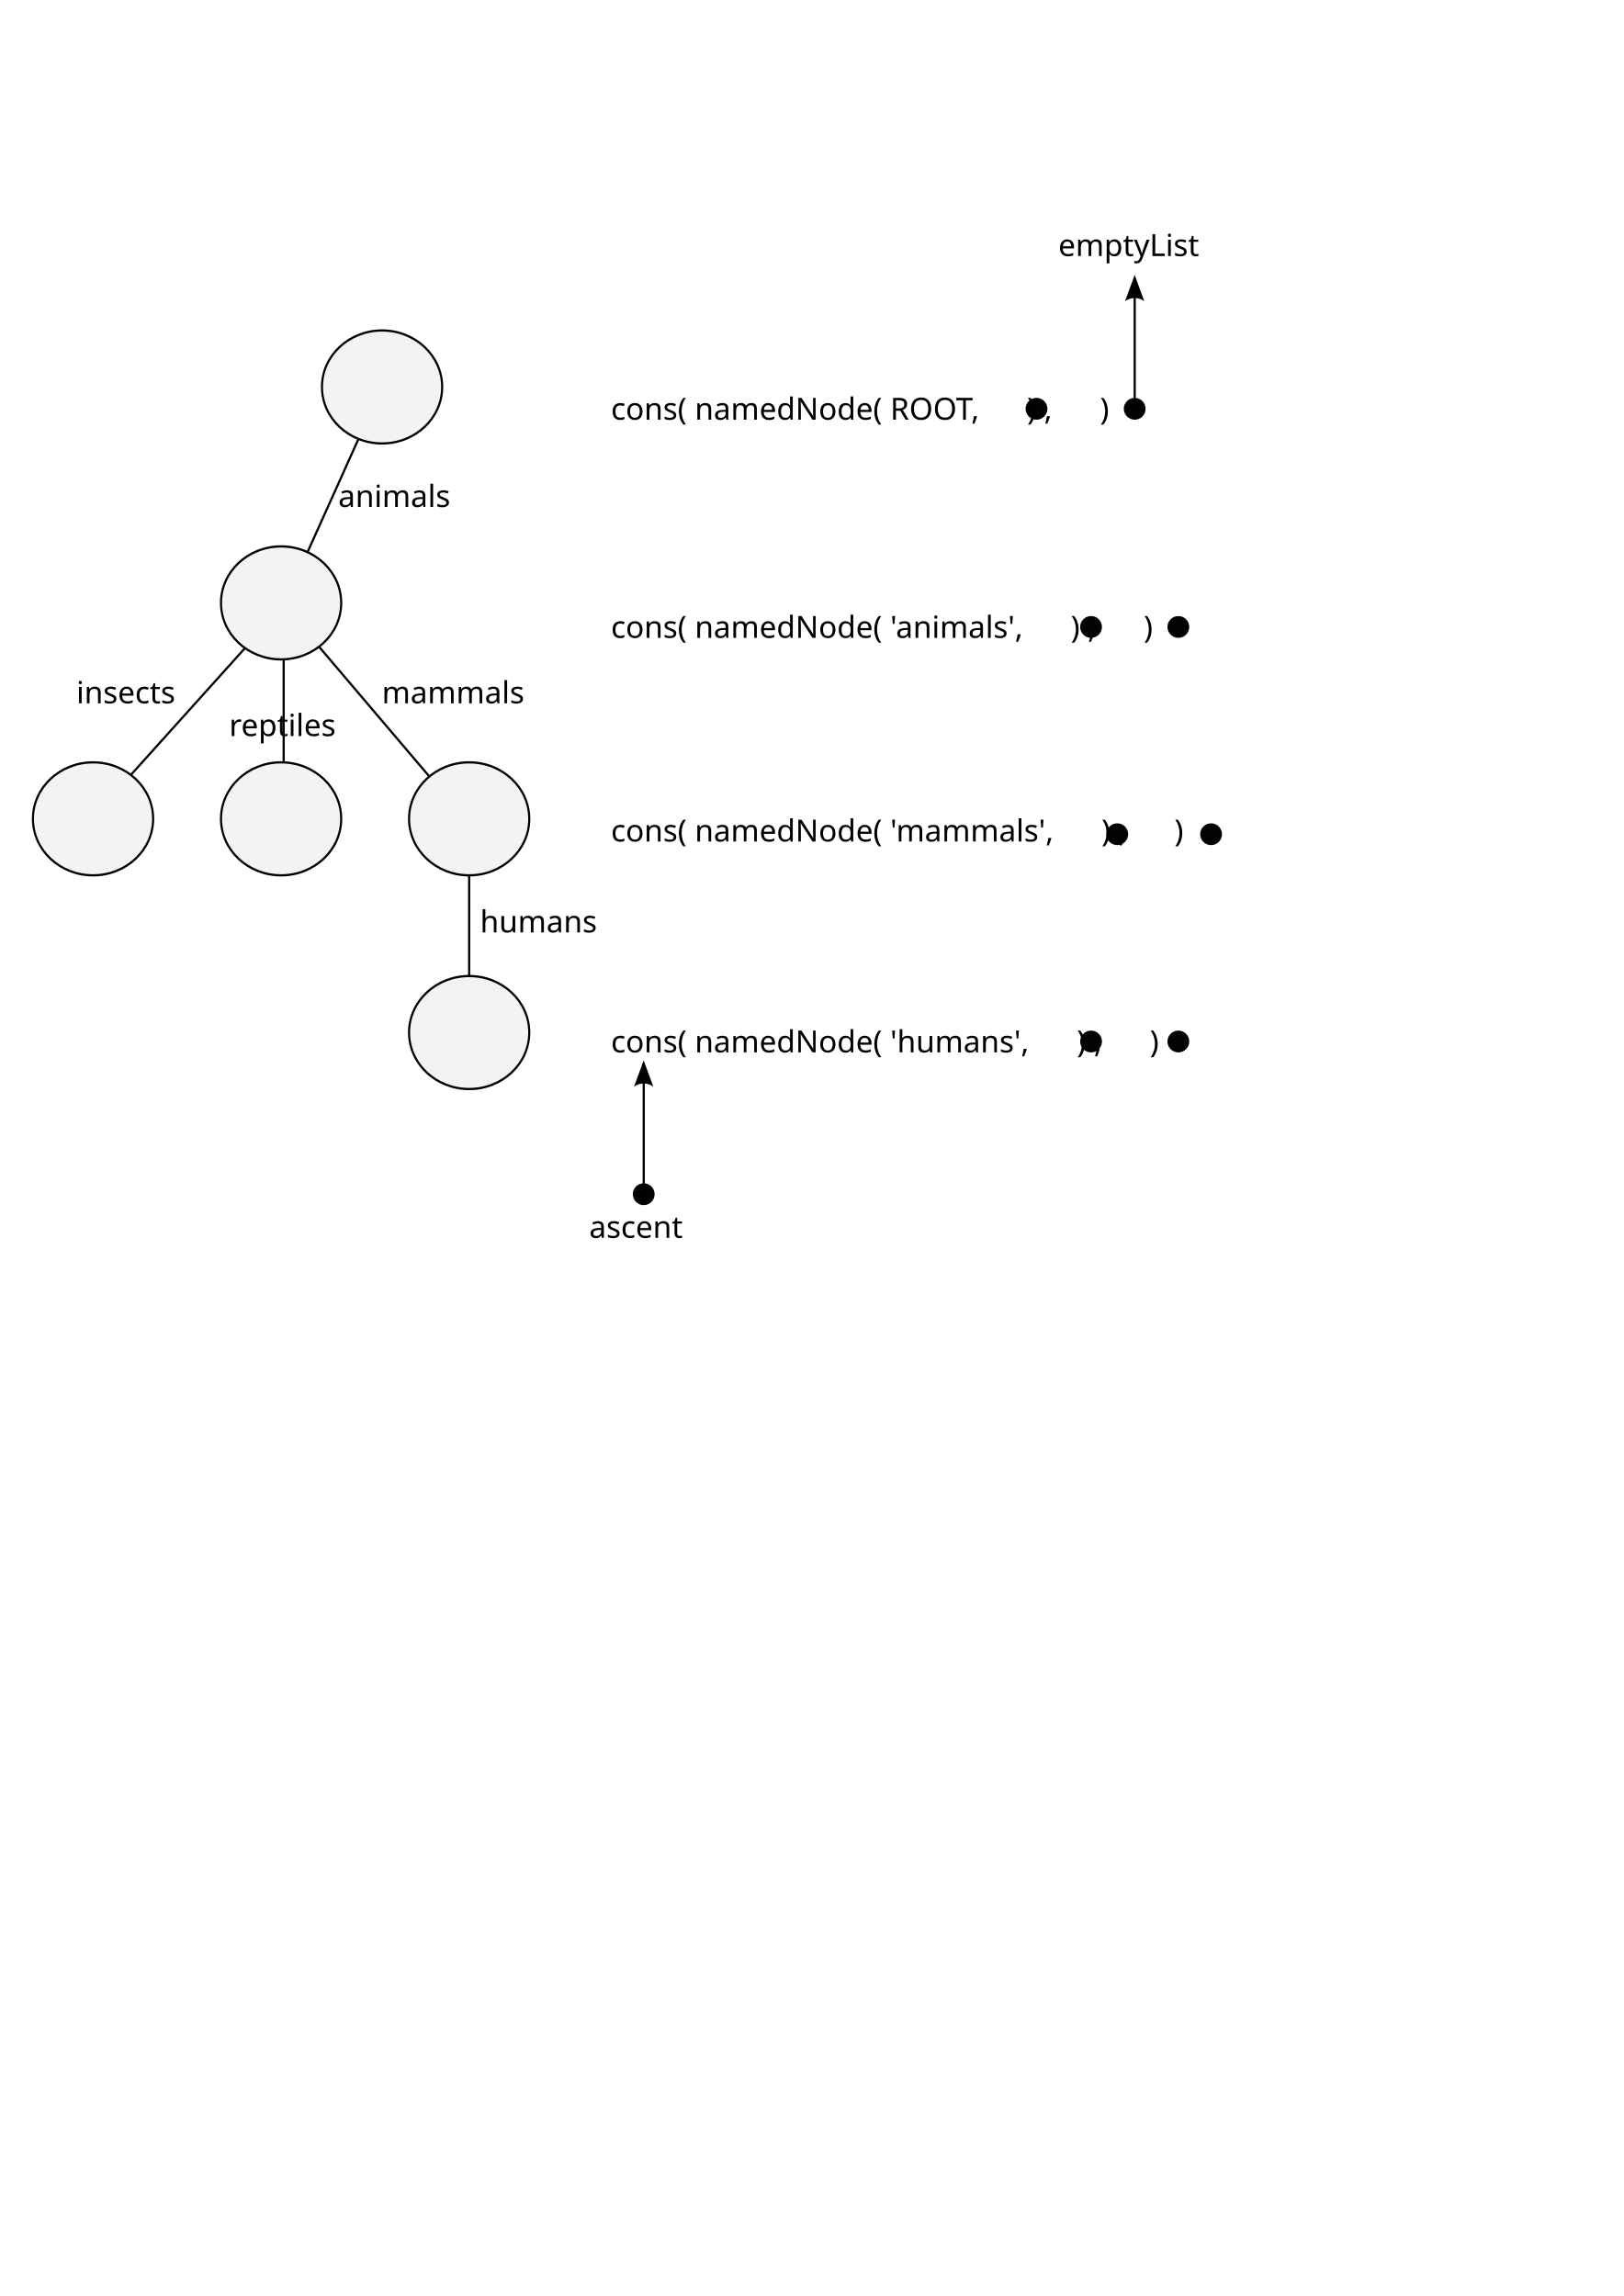
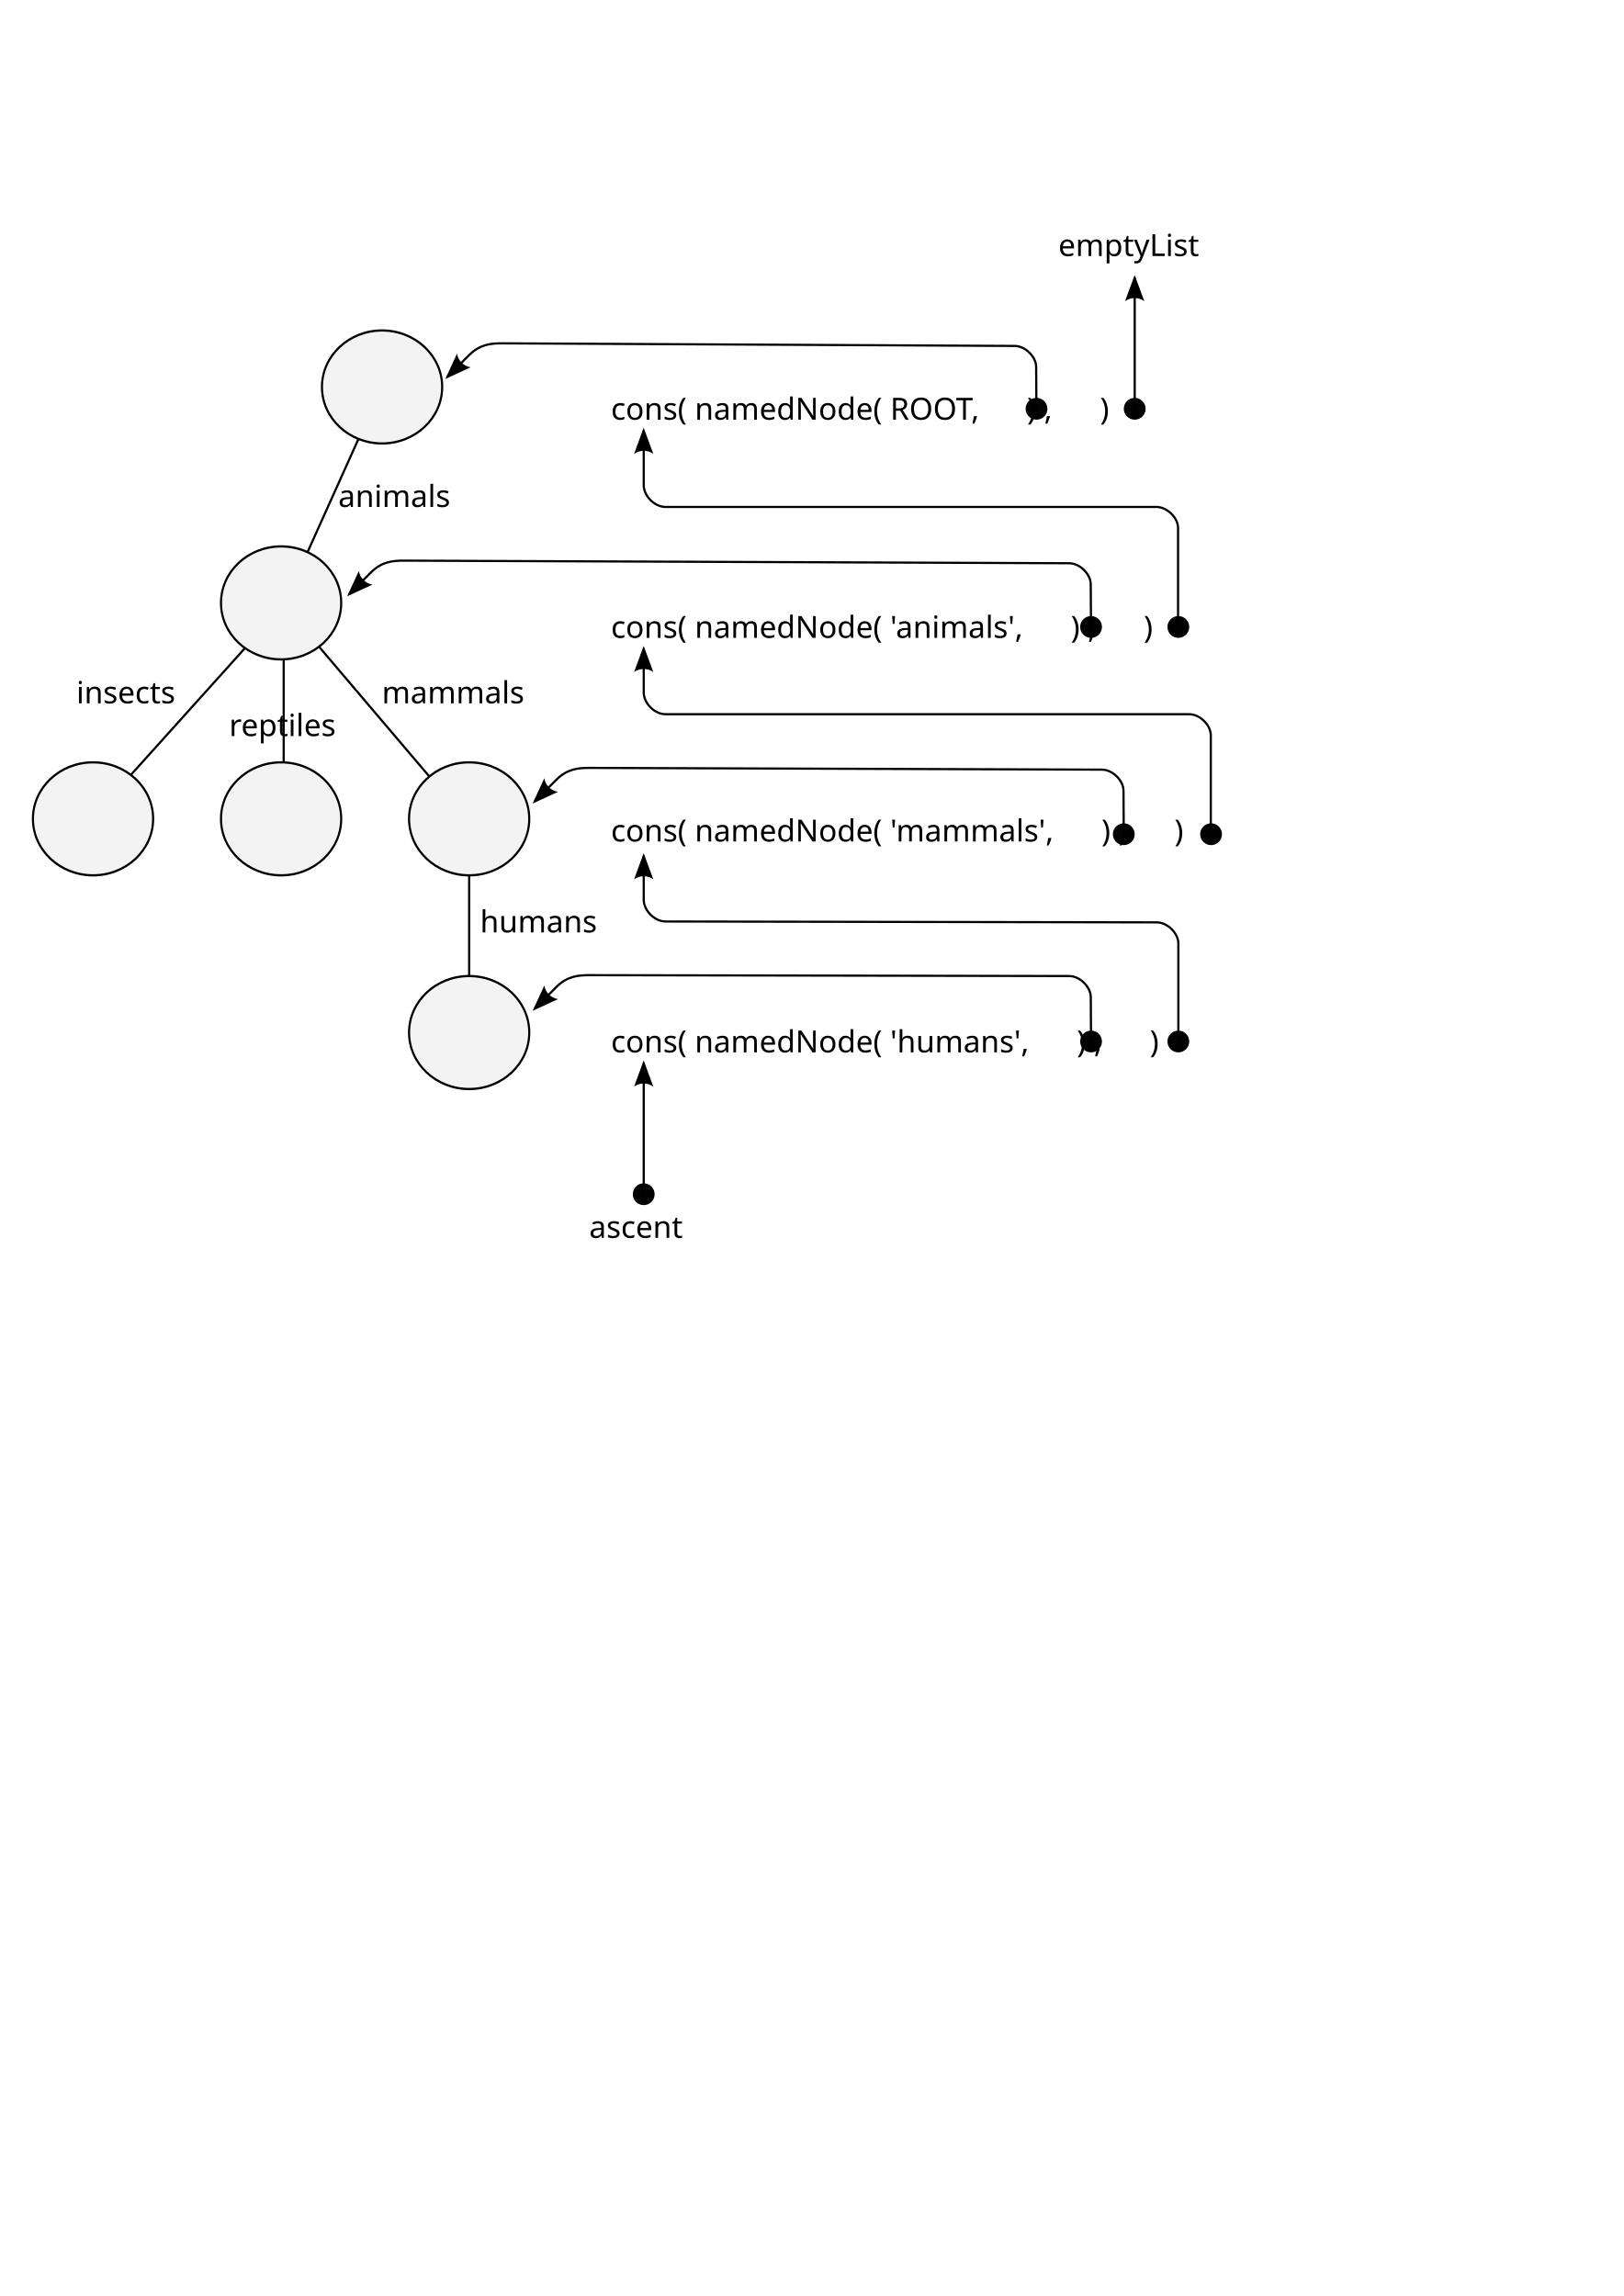
<svg xmlns="http://www.w3.org/2000/svg" xmlns:xlink="http://www.w3.org/1999/xlink" width="744.094" height="1052.362" id="svg2" version="1.1">
  <defs id="defs4">
    <marker orient="auto" refY="0.0" refX="0.0" id="Arrow1Mend" style="overflow:visible;">
      <path id="path4115" d="M 0.0,0.0 L 5.0,-5.0 L -12.5,0.0 L 5.0,5.0 L 0.0,0.0 z " style="fill-rule:evenodd;stroke:#000000;stroke-width:1.0pt;marker-start:none;" transform="scale(0.4) rotate(180) translate(10,0)" />
    </marker>
    <marker orient="auto" refY="0.0" refX="0.0" id="Arrow1Mstart" style="overflow:visible">
      <path id="path4112" d="M 0.0,0.0 L 5.0,-5.0 L -12.5,0.0 L 5.0,5.0 L 0.0,0.0 z " style="fill-rule:evenodd;stroke:#000000;stroke-width:1.0pt;marker-start:none" transform="scale(0.4) translate(10,0)" />
    </marker>
    <marker orient="auto" refY="0.0" refX="0.0" id="Arrow2Send" style="overflow:visible;">
      <path id="path4139" style="font-size:12.0;fill-rule:evenodd;stroke-width:0.625;stroke-linejoin:round;" d="M 8.719,4.034 L -2.207,0.016 L 8.719,-4.002 C 6.973,-1.63 6.983,1.616 8.719,4.034 z " transform="scale(0.3) rotate(180) translate(-2.3,0)" />
    </marker>
    <marker orient="auto" refY="0.0" refX="0.0" id="Arrow2Mend" style="overflow:visible;">
      <path id="path4133" style="font-size:12.0;fill-rule:evenodd;stroke-width:0.625;stroke-linejoin:round;" d="M 8.719,4.034 L -2.207,0.016 L 8.719,-4.002 C 6.973,-1.63 6.983,1.616 8.719,4.034 z " transform="scale(0.6) rotate(180) translate(0,0)" />
    </marker>
    <marker orient="auto" refY="0.0" refX="0.0" id="Torso" style="overflow:visible">
      <g id="g4319" transform="scale(0.7)">
        <path id="path4321" d="M -4.779,-3.24 C -2.429,-2.874 0.521,-1.302 0.258,0.388 C -0.005,2.078 -2.213,2.618 -4.563,2.252 C -6.913,1.886 -8.521,0.752 -8.258,-0.938 C -7.995,-2.628 -7.13,-3.605 -4.779,-3.24 z " style="fill:none;fill-opacity:0.75;fill-rule:evenodd;stroke:#000000;stroke-width:1.25;marker-start:none;marker-mid:none;marker-end:none" />
        <path id="path4323" d="M 4.46,0.089 C -2.556,-4.378 5.225,-3.906 -0.848,-8.72" style="fill:none;fill-opacity:0.75;fill-rule:evenodd;stroke:#000000;stroke-width:1pt;marker-end:none" />
        <path id="path4325" d="M 4.93,0.058 C -1.387,1.749 1.803,5.478 -4.945,7.546" style="fill:none;fill-opacity:0.75;fill-rule:evenodd;stroke:#000000;stroke-width:1pt;marker-start:none;marker-end:none" />
        <rect id="rect4327" transform="matrix(0.527536,-0.849533,0.887668,0.460484,0,0)" y="-1.741" x="-10.392" height="2.761" width="2.637" style="fill-rule:evenodd;stroke-width:1pt;marker-end:none" />
        <rect id="rect4329" transform="matrix(0.671205,-0.741272,0.790802,0.612072,0,0)" y="-7.963" x="4.959" height="2.861" width="2.733" style="fill-rule:evenodd;stroke-width:1pt;marker-end:none" />
        <path id="path4331" transform="matrix(0,-1.109517,1.109517,0,25.96648,19.71619)" d="m 16.78,-28.685 c 0,0.335 -0.272,0.607 -0.607,0.607 -0.335,0 -0.607,-0.272 -0.607,-0.607 0,-0.335 0.272,-0.607 0.607,-0.607 0.335,0 0.607,0.272 0.607,0.607 z" style="fill:#ff0000;fill-opacity:0.75;fill-rule:evenodd;stroke:#000000;stroke-width:1pt;marker-start:none;marker-end:none" />
        <path id="path4333" transform="matrix(0,-1.109517,1.109517,0,26.8245,16.99126)" d="m 16.78,-28.685 c 0,0.335 -0.272,0.607 -0.607,0.607 -0.335,0 -0.607,-0.272 -0.607,-0.607 0,-0.335 0.272,-0.607 0.607,-0.607 0.335,0 0.607,0.272 0.607,0.607 z" style="fill:#ff0000;fill-opacity:0.75;fill-rule:evenodd;stroke:#000000;stroke-width:1pt;marker-start:none;marker-end:none" />
      </g>
    </marker>
    <marker orient="auto" refY="0.0" refX="0.0" id="Arrow2Lend" style="overflow:visible;">
      <path id="path4127" style="font-size:12.0;fill-rule:evenodd;stroke-width:0.625;stroke-linejoin:round;" d="M 8.719,4.034 L -2.207,0.016 L 8.719,-4.002 C 6.973,-1.63 6.983,1.616 8.719,4.034 z " transform="scale(1.1) rotate(180) translate(1,0)" />
    </marker>
    <marker orient="auto" refY="0.0" refX="0.0" id="Arrow1Lend" style="overflow:visible;">
      <path id="path4109" d="M 0.0,0.0 L 5.0,-5.0 L -12.5,0.0 L 5.0,5.0 L 0.0,0.0 z " style="fill-rule:evenodd;stroke:#000000;stroke-width:1.0pt;marker-start:none;" transform="scale(0.8) rotate(180) translate(12.5,0)" />
    </marker>
    <marker orient="auto" refY="0" refX="0" id="Arrow2Lend-6" style="overflow:visible">
      <path id="path4127-7" style="font-size:12px;fill-rule:evenodd;stroke-width:0.625;stroke-linejoin:round" d="M 8.719,4.034 -2.207,0.016 8.719,-4.002 c -1.745,2.372 -1.735,5.617 -6e-7,8.035 z" transform="matrix(-1.1,0,0,-1.1,-1.1,0)" />
    </marker>
    <marker orient="auto" refY="0" refX="0" id="Arrow2Lend-9" style="overflow:visible">
      <path id="path4127-1" style="font-size:12px;fill-rule:evenodd;stroke-width:0.625;stroke-linejoin:round" d="M 8.719,4.034 -2.207,0.016 8.719,-4.002 c -1.745,2.372 -1.735,5.617 -6e-7,8.035 z" transform="matrix(-1.1,0,0,-1.1,-1.1,0)" />
    </marker>
    <marker orient="auto" refY="0" refX="0" id="Arrow2Lend-1" style="overflow:visible">
      <path id="path4127-3" style="font-size:12px;fill-rule:evenodd;stroke-width:0.625;stroke-linejoin:round" d="M 8.719,4.034 -2.207,0.016 8.719,-4.002 c -1.745,2.372 -1.735,5.617 -6e-7,8.035 z" transform="matrix(-1.1,0,0,-1.1,-1.1,0)" />
    </marker>
    <marker orient="auto" refY="0" refX="0" id="Arrow2Lend-7" style="overflow:visible">
      <path id="path4127-2" style="font-size:12px;fill-rule:evenodd;stroke-width:0.625;stroke-linejoin:round" d="M 8.719,4.034 -2.207,0.016 8.719,-4.002 c -1.745,2.372 -1.735,5.617 -6e-7,8.035 z" transform="matrix(-1.1,0,0,-1.1,-1.1,0)" />
    </marker>
  </defs>
  <g id="layer1">
    <g transform="translate(-35.00001,100)" id="g4452" />
    <path style="fill:none;stroke:#000000;stroke-width:1px;stroke-linecap:butt;stroke-linejoin:miter;stroke-opacity:1" d="m 175,177.362 -45,100" id="path3236" />
    <path id="path4105" d="m 215,472.362 0,-100" style="fill:none;stroke:#000000;stroke-width:1px;stroke-linecap:butt;stroke-linejoin:miter;stroke-opacity:1" />
    <path id="path3238" d="m 215,377.362 -85,-100" style="fill:none;stroke:#000000;stroke-width:1px;stroke-linecap:butt;stroke-linejoin:miter;stroke-opacity:1" />
    <path style="fill:none;stroke:#000000;stroke-width:1px;stroke-linecap:butt;stroke-linejoin:miter;stroke-opacity:1" d="m 130,377.362 0,-100" id="path3240" />
    <path style="color:#000000;fill:#f3f3f3;stroke:#000000;stroke-width:0.794;stroke-linecap:butt;stroke-linejoin:miter;stroke-miterlimit:4;stroke-opacity:1;stroke-dasharray:none;stroke-dashoffset:0;marker:none;visibility:visible;display:inline;overflow:visible;enable-background:accumulate;fill-opacity:1" id="path4510" d="m 270,477.362 a 22.5,20 0 1 1 -45,0 22.5,20 0 1 1 45,0 z" transform="matrix(1.22423,0,0,1.294751,-127.9065,-440.7028)" />
    <path id="path3242" d="m 40,377.362 90,-100" style="fill:none;stroke:#000000;stroke-width:1px;stroke-linecap:butt;stroke-linejoin:miter;stroke-opacity:1" />
    <path transform="matrix(1.22423,0,0,1.294751,-174.179,-341.729)" d="m 270,477.362 a 22.5,20 0 1 1 -45,0 22.5,20 0 1 1 45,0 z" id="path3223" style="color:#000000;fill:#f3f3f3;stroke:#000000;stroke-width:0.794;stroke-linecap:butt;stroke-linejoin:miter;stroke-miterlimit:4;stroke-opacity:1;stroke-dasharray:none;stroke-dashoffset:0;marker:none;visibility:visible;display:inline;overflow:visible;enable-background:accumulate;fill-opacity:1" />
    <g id="g3231" transform="translate(15.09033,15.89501)" style="fill:#f3f3f3;fill-opacity:1">
      <path transform="matrix(1.22423,0,0,1.294751,-189.2694,-258.6503)" d="m 270,477.362 a 22.5,20 0 1 1 -45,0 22.5,20 0 1 1 45,0 z" id="path3225" style="color:#000000;fill:#f3f3f3;stroke:#000000;stroke-width:0.794;stroke-linecap:butt;stroke-linejoin:miter;stroke-miterlimit:4;stroke-opacity:1;stroke-dasharray:none;stroke-dashoffset:0;marker:none;visibility:visible;display:inline;overflow:visible;enable-background:accumulate;fill-opacity:1" />
      <path style="color:#000000;fill:#f3f3f3;stroke:#000000;stroke-width:0.794;stroke-linecap:butt;stroke-linejoin:miter;stroke-miterlimit:4;stroke-opacity:1;stroke-dasharray:none;stroke-dashoffset:0;marker:none;visibility:visible;display:inline;overflow:visible;enable-background:accumulate;fill-opacity:1" id="path3227" d="m 270,477.362 a 22.5,20 0 1 1 -45,0 22.5,20 0 1 1 45,0 z" transform="matrix(1.22423,0,0,1.294751,-103.0871,-258.6503)" />
      <path transform="matrix(1.22423,0,0,1.294751,-275.4516,-258.6503)" d="m 270,477.362 c 0,11.046 -10.074,20 -22.5,20 -12.426,0 -22.5,-8.954 -22.5,-20 0,-11.046 10.074,-20 22.5,-20 12.426,0 22.5,8.954 22.5,20 z" id="path3229" style="color:#000000;fill:#f3f3f3;stroke:#000000;stroke-width:0.794;stroke-linecap:butt;stroke-linejoin:miter;stroke-miterlimit:4;stroke-opacity:1;stroke-dasharray:none;stroke-dashoffset:0;marker:none;visibility:visible;display:inline;overflow:visible;enable-background:accumulate;fill-opacity:1" />
    </g>
    <text xml:space="preserve" style="font-size:14px;font-style:normal;font-weight:normal;line-height:125%;letter-spacing:0px;word-spacing:0px;fill:#000000;fill-opacity:1;stroke:none;font-family:Sans" x="280" y="385.695" id="text4099">
      <tspan id="tspan4101" x="280" y="385.695">cons( namedNode( 'mammals',      ) ,      )</tspan>
    </text>
    <path style="color:#000000;fill:#f3f3f3;fill-opacity:1;stroke:#000000;stroke-width:0.794;stroke-linecap:butt;stroke-linejoin:miter;stroke-miterlimit:4;stroke-opacity:1;stroke-dasharray:none;stroke-dashoffset:0;marker:none;visibility:visible;display:inline;overflow:visible;enable-background:accumulate" id="path4103" d="m 270,477.362 a 22.5,20 0 1 1 -45,0 22.5,20 0 1 1 45,0 z" transform="matrix(1.22423,0,0,1.294751,-87.9968,-144.8078)" />
    <text id="text4107" y="482.362" x="280" style="font-size:14px;font-style:normal;font-weight:normal;line-height:125%;letter-spacing:0px;word-spacing:0px;fill:#000000;fill-opacity:1;stroke:none;font-family:Sans" xml:space="preserve">
      <tspan y="482.362" x="280" id="tspan4109">cons( namedNode( 'humans',      ) ,      )</tspan>
    </text>
    <text xml:space="preserve" style="font-size:14px;font-style:normal;font-weight:normal;line-height:125%;letter-spacing:0px;word-spacing:0px;fill:#000000;fill-opacity:1;stroke:none;font-family:Sans" x="280" y="292.362" id="text4111">
      <tspan id="tspan4113" x="280" y="292.362">cons( namedNode( 'animals',      ) ,      )</tspan>
    </text>
    <text id="text4115" y="192.362" x="280" style="font-size:14px;font-style:normal;font-weight:normal;line-height:125%;letter-spacing:0px;word-spacing:0px;fill:#000000;fill-opacity:1;stroke:none;font-family:Sans" xml:space="preserve">
      <tspan y="192.362" x="280" id="tspan4117">cons( namedNode( ROOT,      ) ,      )</tspan>
    </text>
    <text xml:space="preserve" style="font-size:14px;font-style:normal;font-weight:normal;line-height:125%;letter-spacing:0px;word-spacing:0px;fill:#000000;fill-opacity:1;stroke:none;font-family:Sans" x="155" y="232.362" id="text4119">
      <tspan id="tspan4121" x="155" y="232.362">animals</tspan>
    </text>
    <text id="text4123" y="322.362" x="175" style="font-size:14px;font-style:normal;font-weight:normal;line-height:125%;letter-spacing:0px;word-spacing:0px;fill:#000000;fill-opacity:1;stroke:none;font-family:Sans" xml:space="preserve">
      <tspan y="322.362" x="175" id="tspan4125">mammals</tspan>
    </text>
    <text xml:space="preserve" style="font-size:14px;font-style:normal;font-weight:normal;line-height:125%;letter-spacing:0px;word-spacing:0px;fill:#000000;fill-opacity:1;stroke:none;font-family:Sans" x="220" y="427.362" id="text4127">
      <tspan id="tspan4129" x="220" y="427.362">humans</tspan>
    </text>
    <text xml:space="preserve" style="font-size:14px;font-style:normal;font-weight:normal;line-height:125%;letter-spacing:0px;word-spacing:0px;fill:#000000;fill-opacity:1;stroke:none;font-family:Sans" x="105" y="337.362" id="text4131">
      <tspan id="tspan4133" x="105" y="337.362">reptiles</tspan>
    </text>
    <text id="text4135" y="322.362" x="35" style="font-size:14px;font-style:normal;font-weight:normal;line-height:125%;letter-spacing:0px;word-spacing:0px;fill:#000000;fill-opacity:1;stroke:none;font-family:Sans" xml:space="preserve">
      <tspan y="322.362" x="35" id="tspan4137">insects</tspan>
    </text>
    <text id="text4143" y="567.362" x="270" style="font-size:14px;font-style:normal;font-weight:normal;line-height:125%;letter-spacing:0px;word-spacing:0px;fill:#000000;fill-opacity:1;stroke:none;font-family:Sans" xml:space="preserve">
      <tspan y="567.362" x="270" id="tspan4145">ascent</tspan>
    </text>
    <path style="opacity:0.99;color:#000000;fill:#000000;fill-opacity:1;fill-rule:nonzero;stroke:none;stroke-width:1;marker:none;visibility:visible;display:inline;overflow:visible;enable-background:accumulate" id="path4147" d="m 300,547.362 a 5,5 0 1 1 -10,0 5,5 0 1 1 10,0 z" />
    <path style="fill:none;stroke:#000000;stroke-width:1px;stroke-linecap:butt;stroke-linejoin:miter;stroke-opacity:1;marker-end:url(#Arrow2Lend-7)" d="m 295,547.362 0,-60" id="path4149" />
    <use x="0" y="0" xlink:href="#path4147" id="use4360" transform="translate(205,-70)" width="744.094" height="1052.362" />
-     <use x="0" y="0" xlink:href="#path4147" id="use4364" transform="translate(217,-165)" width="744.094" height="1052.362" />
+     <use x="0" y="0" xlink:href="#path4147" id="use4364" transform="translate(220,-165)" width="744.094" height="1052.362" />
    <use x="0" y="0" xlink:href="#path4147" id="use4366" transform="translate(245,-70)" width="744.094" height="1052.362" />
    <use x="0" y="0" xlink:href="#path4147" id="use4368" transform="translate(205,-260)" width="744.094" height="1052.362" />
    <use x="0" y="0" xlink:href="#path4147" id="use4370" transform="translate(245,-260)" width="744.094" height="1052.362" />
    <use x="0" y="0" xlink:href="#path4147" id="use4372" transform="translate(180,-360)" width="744.094" height="1052.362" />
    <use x="0" y="0" xlink:href="#path4147" id="use4374" transform="translate(225,-360)" width="744.094" height="1052.362" />
    <use x="0" y="0" xlink:href="#path4147" id="use4376" transform="translate(260,-165)" width="744.094" height="1052.362" />
    <text xml:space="preserve" style="font-size:14px;font-style:normal;font-weight:normal;line-height:125%;letter-spacing:0px;word-spacing:0px;fill:#000000;fill-opacity:1;stroke:none;font-family:Sans" x="485" y="117.362" id="text4378">
      <tspan id="tspan4380" x="485" y="117.362">emptyList</tspan>
    </text>
    <path id="path4382" d="m 520,187.362 0,-60" style="fill:none;stroke:#000000;stroke-width:1px;stroke-linecap:butt;stroke-linejoin:miter;stroke-opacity:1;marker-end:url(#Arrow2Lend-7)" />
+     <path id="path4384" d="m 500,477.761 -0.131,-20.798 c 0,-4.601 -5,-9.601 -9.869,-9.601 l -219.991,-0.399 c -5.14,0 -10.098,0.489 -15.009,5.399 l -10,10" style="fill:none;stroke:#000000;stroke-width:1px;stroke-linecap:butt;stroke-linejoin:round;stroke-opacity:1;marker-end:url(#Arrow2Lend-7)" />
+     <path style="fill:none;stroke:#000000;stroke-width:1px;stroke-linecap:butt;stroke-linejoin:round;stroke-opacity:1;marker-end:url(#Arrow2Lend-7)" d="m 514.991,383.16 -0.131,-20.798 c 0,-4.601 -5,-9.601 -9.869,-9.601 l -234.983,-0.798 c -5.14,0 -10.098,0.489 -15.009,5.399 l -10,10" id="path4386" />
+     <path id="path4388" d="m 499.983,288.559 -0.131,-20.798 c 0,-4.601 -5,-9.601 -9.869,-9.601 l -304.974,-1.196 c -5.14,0 -10.098,0.489 -15.009,5.399 l -10,10" style="fill:none;stroke:#000000;stroke-width:1px;stroke-linecap:butt;stroke-linejoin:round;stroke-opacity:1;marker-end:url(#Arrow2Lend-7)" />
+     <path style="fill:none;stroke:#000000;stroke-width:1px;stroke-linecap:butt;stroke-linejoin:round;stroke-opacity:1;marker-end:url(#Arrow2Lend-7)" d="m 474.974,188.957 -0.131,-20.798 c 0,-4.601 -5,-9.601 -9.869,-9.601 L 230,157.362 c -5.14,0 -10.098,0.489 -15.009,5.399 l -10,10" id="path4390" />
+     <path style="fill:none;stroke:#000000;stroke-width:1px;stroke-linecap:butt;stroke-linejoin:round;stroke-opacity:1;marker-end:url(#Arrow2Lend-7)" d="m 540,477.761 0,-45.399 c 0,-4.601 -5,-9.601 -9.869,-9.601 L 305,422.362 c -5,0 -10,-5 -10,-10 l 0,-20" id="path4392" />
+     <path id="path4394" d="m 554.869,382.362 0,-45.399 c 0,-4.601 -5,-9.601 -9.869,-9.601 l -240,0 c -5,0 -10,-5 -10,-10 l 0,-20" style="fill:none;stroke:#000000;stroke-width:1px;stroke-linecap:butt;stroke-linejoin:round;stroke-opacity:1;marker-end:url(#Arrow2Lend-7)" />
+     <path style="fill:none;stroke:#000000;stroke-width:1px;stroke-linecap:butt;stroke-linejoin:round;stroke-opacity:1;marker-end:url(#Arrow2Lend-7)" d="m 539.869,287.362 0,-45.399 c 0,-4.601 -5,-9.601 -9.869,-9.601 l -225,0 c -5,0 -10,-5 -10,-10 l 0,-25" id="path4396" />
  </g>
</svg>
